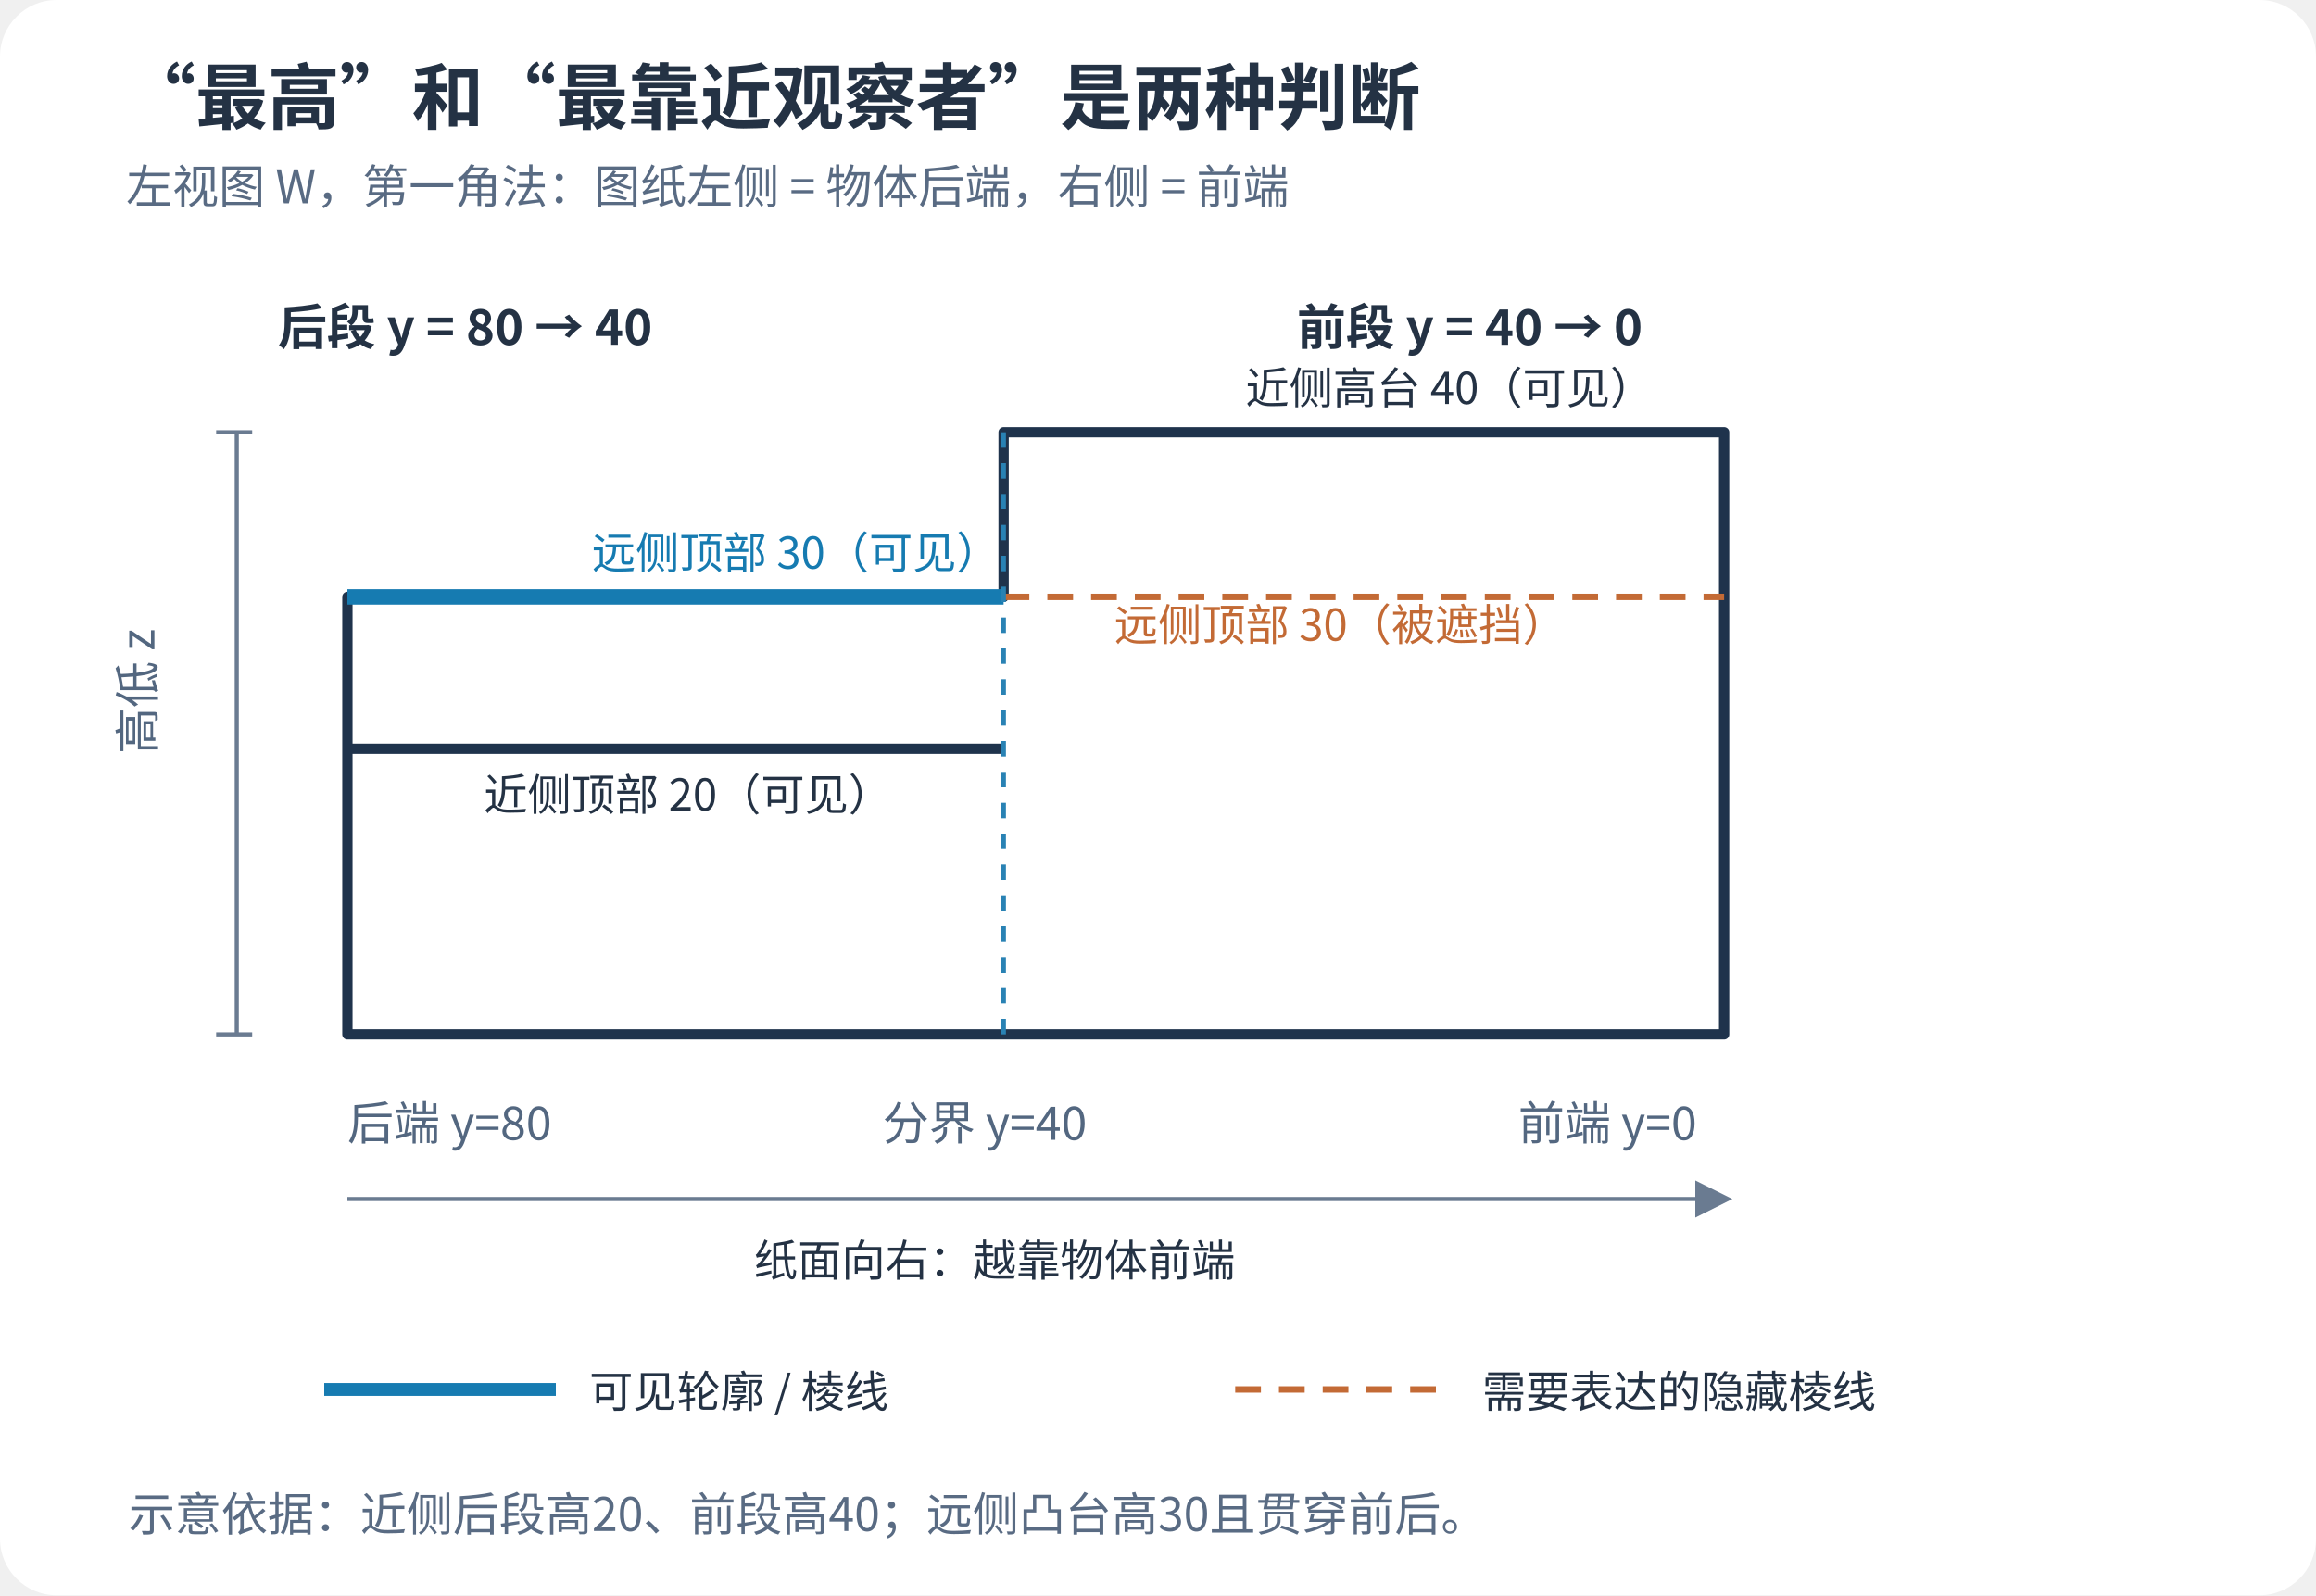
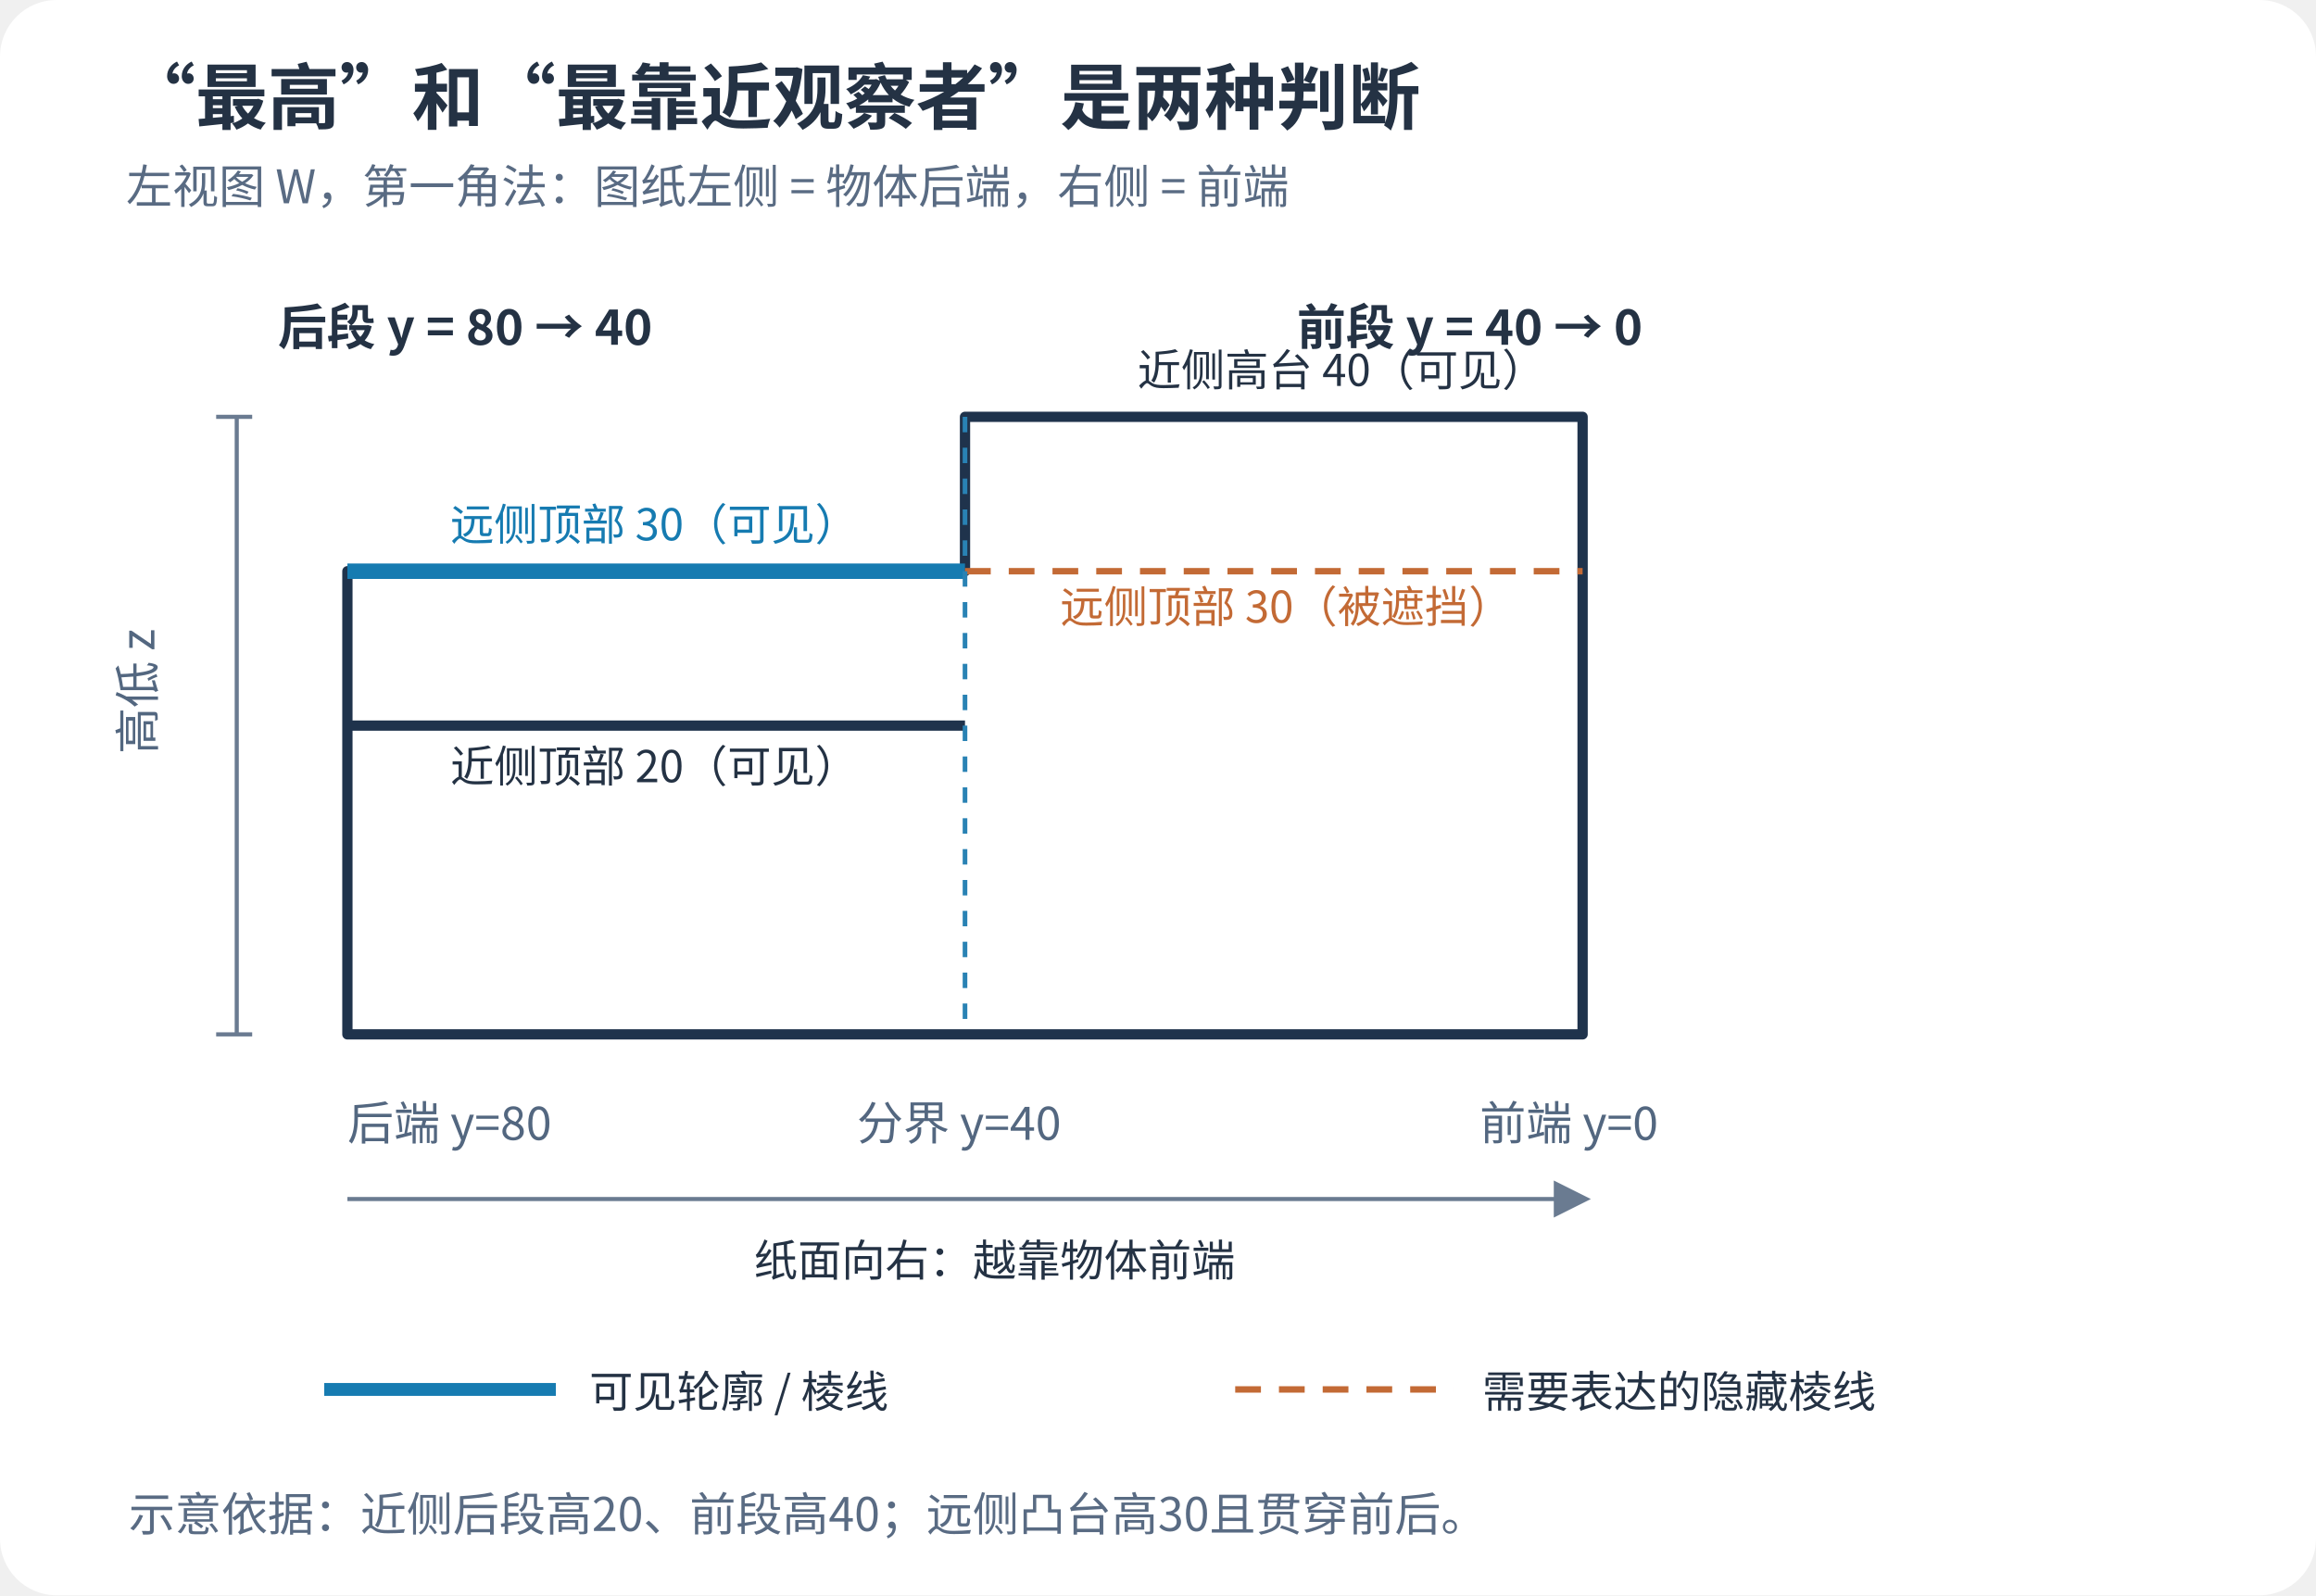
<svg xmlns="http://www.w3.org/2000/svg" viewBox="0 0 900 620" role="img" aria-labelledby="title desc">
  <rect width="900" height="620" rx="22" fill="#ffffff" />
  <style>
text{font-family:"Noto Sans CJK SC","Microsoft YaHei",Arial,sans-serif;fill:#243244}
.tt{font-size:28px;font-weight:700}.sub{font-size:18px;fill:#596b83}.label{font-size:19px;font-weight:600}.small{font-size:17px}.dim{font-size:18px;fill:#536780}
.object{fill:none;stroke:#1f334c;stroke-width:4;stroke-linejoin:round}
.hidden{fill:none;stroke:#c36a35;stroke-width:2.5;stroke-dasharray:10 7}
.helper{fill:none;stroke:#2982b4;stroke-width:1.8;stroke-dasharray:6 6}
.dline{fill:none;stroke:#6a7b91;stroke-width:1.6}
.blue{fill:#167bb1}.orange{fill:#c36a35}
</style>
  <defs>
    <marker id="arrow" markerWidth="9" markerHeight="9" refX="7" refY="4.5" orient="auto-start-reverse">
      <path d="M0 0 L9 4.5 L0 9 Z" fill="#6a7b91" />
    </marker>
  </defs>
  <text x="48" y="48" class="tt">“最高”和“最靠近观察者”是两种判断</text>
  <text x="49" y="79" class="sub">左视图 W，第一角法：图纸左侧 = 物体后端，右侧 = 前端</text>
  <text x="108" y="134" class="label">后段 y = 80 → 40</text>
  <text x="504" y="134" class="label">前段 y = 40 → 0</text>
-   <path d="M135 402 V232 H390 V168 H670 V402 Z" class="object" />
-   <path d="M135 291 H390" class="object" />
-   <path d="M135 232 H390" stroke="#167bb1" stroke-width="6" />
-   <path d="M390 232 H670" class="hidden" />
-   <path d="M390 168 V402" class="helper" />
-   <text x="230" y="221" class="small blue">远侧顶部 30（可见）</text>
-   <text x="433" y="249" class="small orange">远侧顶部 30（被遮挡）</text>
-   <text x="188" y="315" class="small">近侧顶部 20（可见）</text>
-   <text x="484" y="157" class="small">近侧高台 40（可见）</text>
-   <path d="M92 402 V168" class="dline" />
-   <path d="M84 402 H98 M84 168 H98" class="dline" />
+   <path d="M135 402 V222 H375 V162 H615 V402 Z" class="object" />
+   <path d="M135 282 H375" class="object" />
+   <path d="M135 222 H375" stroke="#167bb1" stroke-width="6" />
+   <path d="M375 222 H615" class="hidden" />
+   <path d="M375 162 V402" class="helper" />
+   <text x="175" y="210" class="small blue">远侧顶部 30（可见）</text>
+   <text x="412" y="242" class="small orange">远侧顶部 30（被遮挡）</text>
+   <text x="175" y="304" class="small">近侧顶部 20（可见）</text>
+   <text x="442" y="150" class="small">近侧高台 40（可见）</text>
+   <path d="M92 402 V162" class="dline" />
+   <path d="M84 402 H98 M84 162 H98" class="dline" />
  <text x="60" y="293" class="dim" transform="rotate(-90 60 293)">高低 z</text>
  <text x="135" y="443" class="dim">后端 y=80</text>
-   <text x="343" y="443" class="dim">分界 y=40</text>
-   <text x="590" y="443" class="dim">前端 y=0</text>
-   <line x1="135" y1="466" x2="670" y2="466" class="dline" marker-end="url(#arrow)" />
+   <text x="333" y="443" class="dim">分界 y=40</text>
+   <text x="575" y="443" class="dim">前端 y=0</text>
+   <line x1="135" y1="466" x2="615" y2="466" class="dline" marker-end="url(#arrow)" />
  <text x="293" y="496" class="small">纸面向右：越靠物体前端</text>
  <path d="M126 540 H216" stroke="#167bb1" stroke-width="5" />
  <text x="229" y="547" class="small">可见轮廓 / 棱线</text>
  <path d="M480 540 H565" class="hidden" />
  <text x="576" y="547" class="small">需要表达的隐藏棱线</text>
  <text x="50" y="595" class="sub">示意依据：近侧后段高20、前段高40；远侧凸台高30且贯穿前后。</text>
</svg>
